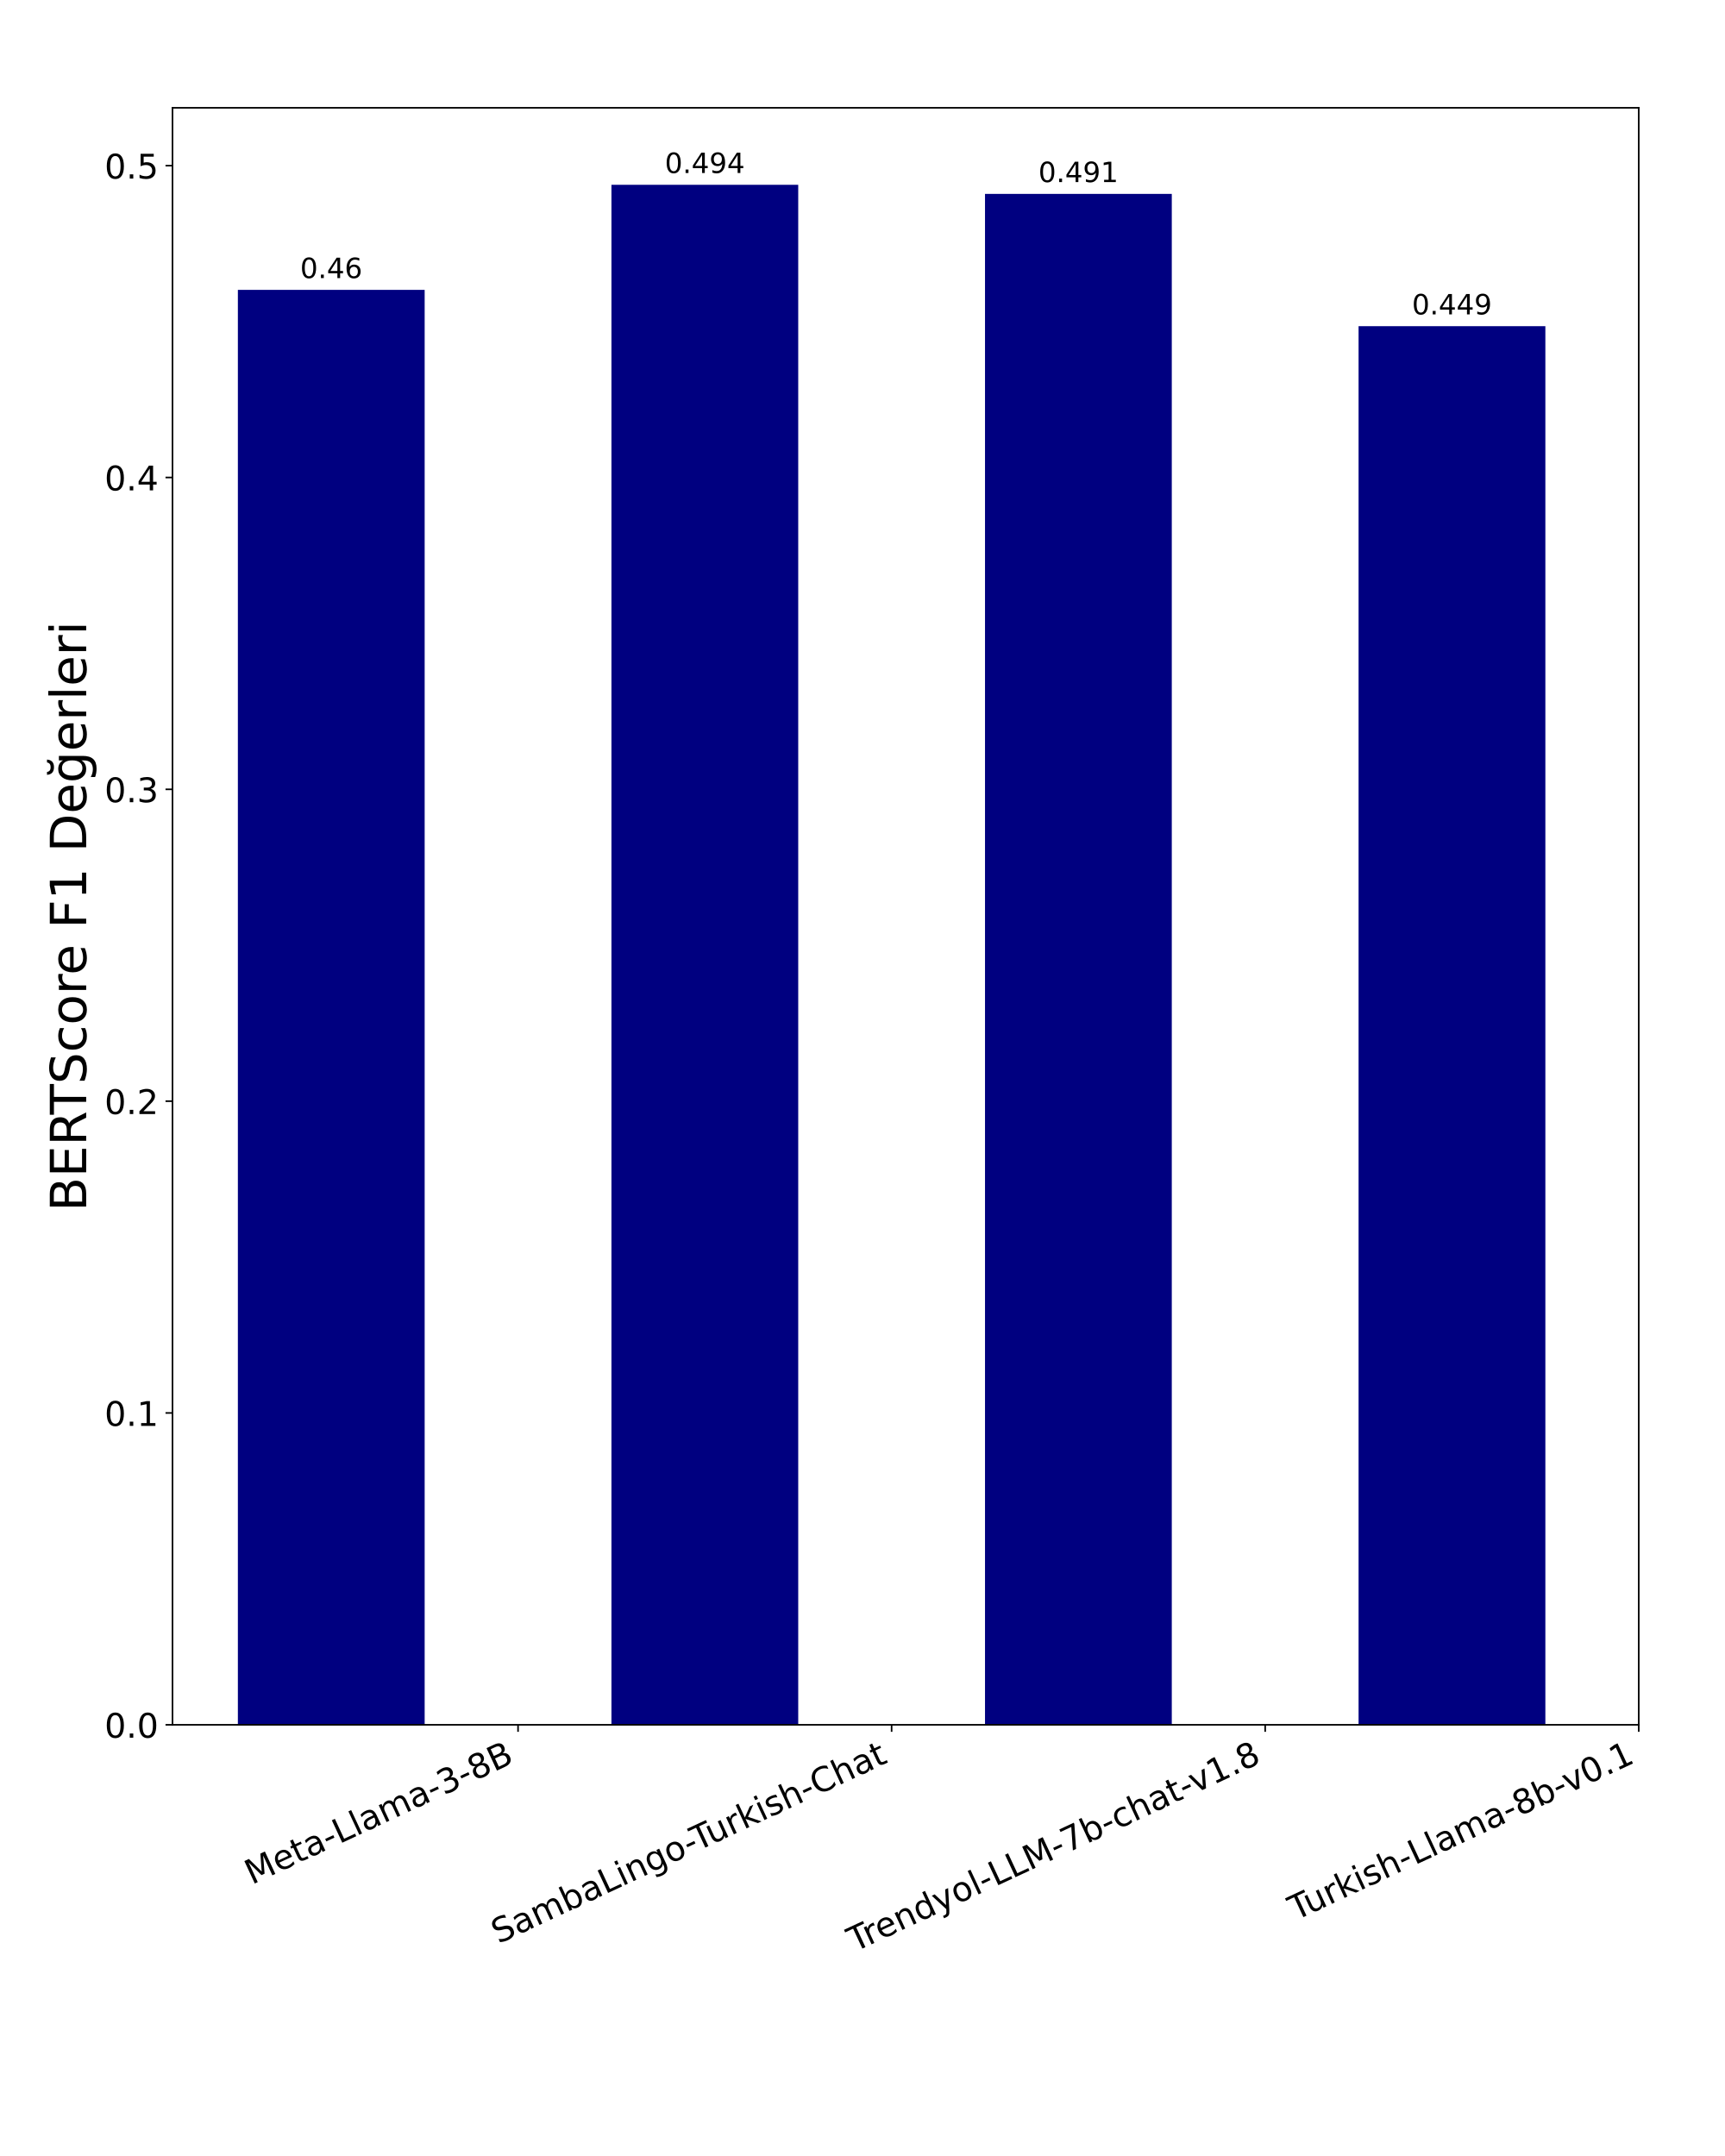
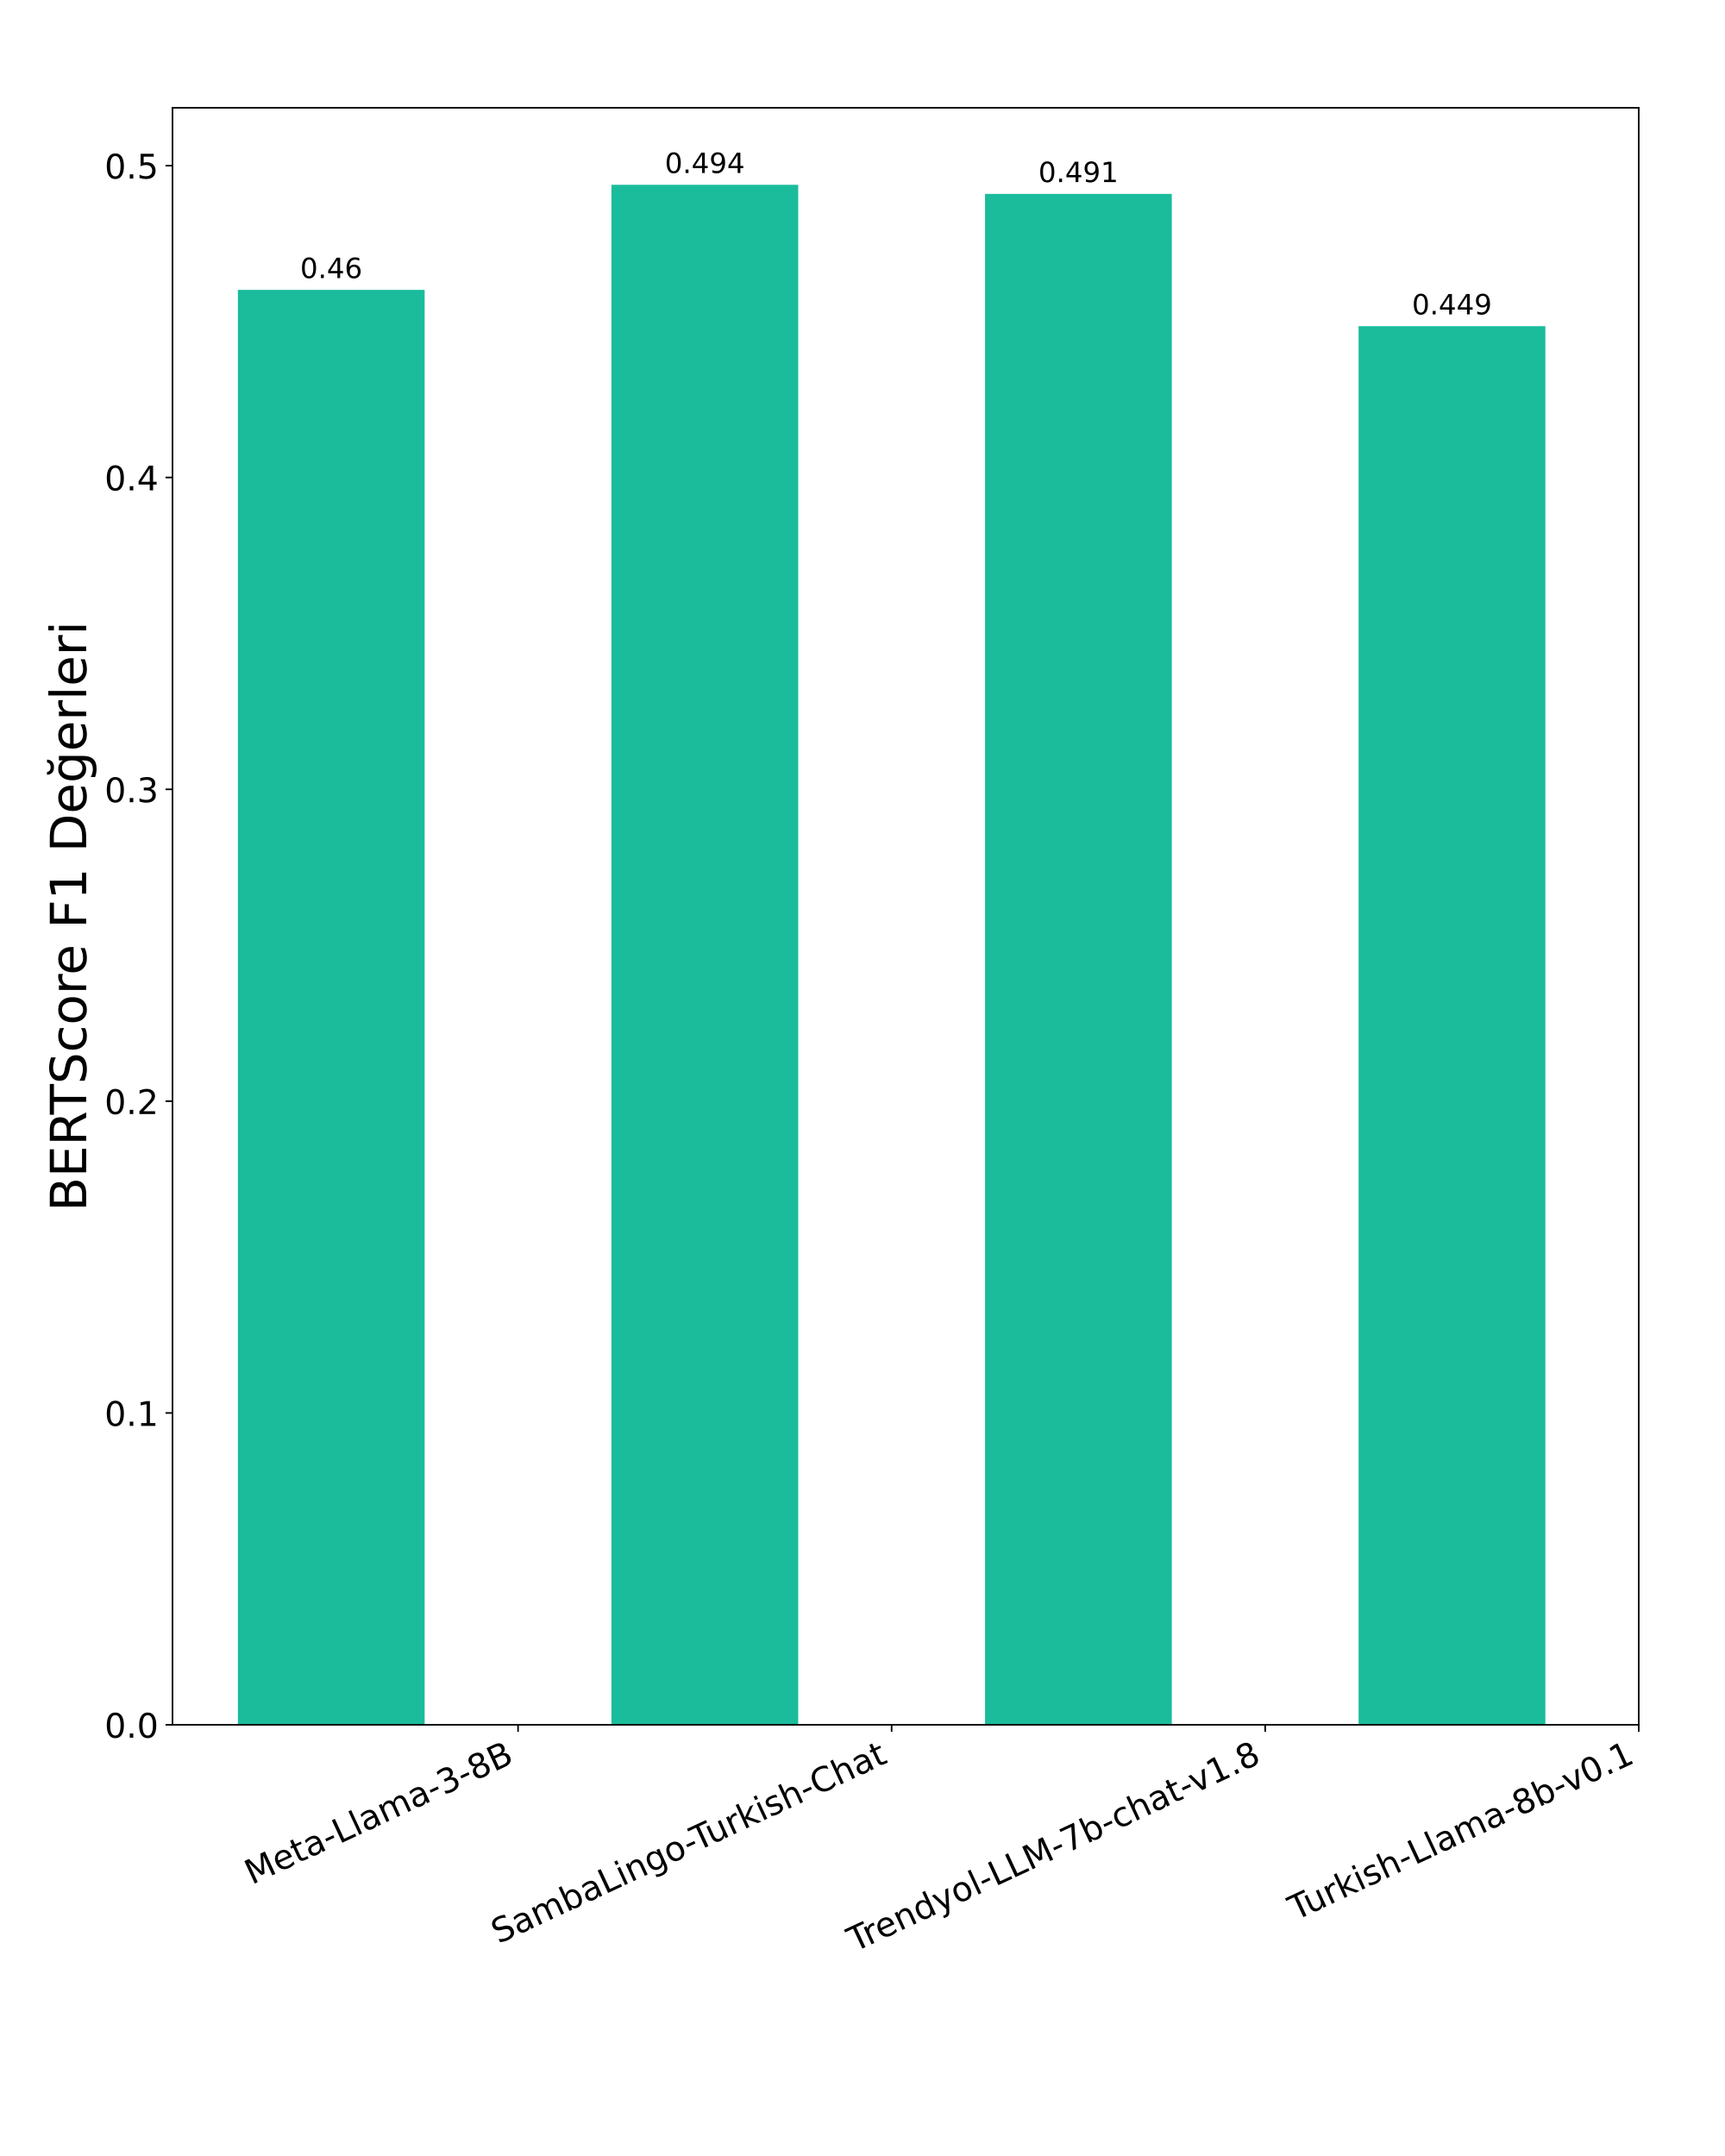
<svg xmlns="http://www.w3.org/2000/svg" xmlns:xlink="http://www.w3.org/1999/xlink" width="864pt" height="1080pt" viewBox="0 0 864 1080" version="1.1">
  <defs>
    <style type="text/css">*{stroke-linejoin: round; stroke-linecap: butt}</style>
  </defs>
  <g id="figure_1">
    <g id="patch_1">
      <path d="M 0 1080  L 864 1080  L 864 0  L 0 0  z " style="fill: #ffffff" />
    </g>
    <g id="axes_1">
      <g id="patch_2">
        <path d="M 86.4 864  L 820.8 864  L 820.8 54  L 86.4 54  z " style="fill: #ffffff" />
      </g>
      <g id="patch_3">
-         <path d="M 119.144 864  L 212.698 864  L 212.698 145.205  L 119.144 145.205  z " clip-path="url(#p7faf9d4be2)" style="fill: #000080" />
+         <path d="M 119.144 864  L 212.698 864  L 212.698 145.205  L 119.144 145.205  z " clip-path="url(#p0079c2b418)" style="fill: #1abc9c" />
      </g>
      <g id="patch_4">
-         <path d="M 306.252 864  L 399.806 864  L 399.806 92.571  L 306.252 92.571  z " clip-path="url(#p7faf9d4be2)" style="fill: #000080" />
+         <path d="M 306.252 864  L 399.806 864  L 399.806 92.571  L 306.252 92.571  z " clip-path="url(#p0079c2b418)" style="fill: #1abc9c" />
      </g>
      <g id="patch_5">
-         <path d="M 493.361 864  L 586.915 864  L 586.915 97.127  L 493.361 97.127  z " clip-path="url(#p7faf9d4be2)" style="fill: #000080" />
+         <path d="M 493.361 864  L 586.915 864  L 586.915 97.127  L 493.361 97.127  z " clip-path="url(#p0079c2b418)" style="fill: #1abc9c" />
      </g>
      <g id="patch_6">
-         <path d="M 680.469 864  L 774.023 864  L 774.023 163.394  L 680.469 163.394  z " clip-path="url(#p7faf9d4be2)" style="fill: #000080" />
+         <path d="M 680.469 864  L 774.023 864  L 774.023 163.394  L 680.469 163.394  z " clip-path="url(#p0079c2b418)" style="fill: #1abc9c" />
      </g>
      <g id="matplotlib.axis_1">
        <g id="xtick_1">
          <g id="line2d_1">
            <defs>
-               <path id="md3354f3a6a" d="M 0 0  L 0 3.5  " style="stroke: #000000; stroke-width: 0.8" />
+               <path id="m5d4b16cc8e" d="M 0 0  L 0 3.5  " style="stroke: #000000; stroke-width: 0.8" />
            </defs>
            <g>
-               <use xlink:href="#md3354f3a6a" x="259.475" y="864" style="stroke: #000000; stroke-width: 0.8" />
+               <use xlink:href="#m5d4b16cc8e" x="259.475" y="864" style="stroke: #000000; stroke-width: 0.8" />
            </g>
          </g>
          <g id="text_1">
            <g transform="translate(126.1168 944.1964) rotate(-25) scale(0.17 -0.17)">
              <defs>
                <path id="DejaVuSans-4d" d="M 628 4666  L 1569 4666  L 2759 1491  L 3956 4666  L 4897 4666  L 4897 0  L 4281 0  L 4281 4097  L 3078 897  L 2444 897  L 1241 4097  L 1241 0  L 628 0  L 628 4666  z " transform="scale(0.015625)" />
                <path id="DejaVuSans-65" d="M 3597 1894  L 3597 1613  L 953 1613  Q 991 1019 1311 708  Q 1631 397 2203 397  Q 2534 397 2845 478  Q 3156 559 3463 722  L 3463 178  Q 3153 47 2828 -22  Q 2503 -91 2169 -91  Q 1331 -91 842 396  Q 353 884 353 1716  Q 353 2575 817 3079  Q 1281 3584 2069 3584  Q 2775 3584 3186 3129  Q 3597 2675 3597 1894  z M 3022 2063  Q 3016 2534 2758 2815  Q 2500 3097 2075 3097  Q 1594 3097 1305 2825  Q 1016 2553 972 2059  L 3022 2063  z " transform="scale(0.015625)" />
                <path id="DejaVuSans-74" d="M 1172 4494  L 1172 3500  L 2356 3500  L 2356 3053  L 1172 3053  L 1172 1153  Q 1172 725 1289 603  Q 1406 481 1766 481  L 2356 481  L 2356 0  L 1766 0  Q 1100 0 847 248  Q 594 497 594 1153  L 594 3053  L 172 3053  L 172 3500  L 594 3500  L 594 4494  L 1172 4494  z " transform="scale(0.015625)" />
                <path id="DejaVuSans-61" d="M 2194 1759  Q 1497 1759 1228 1600  Q 959 1441 959 1056  Q 959 750 1161 570  Q 1363 391 1709 391  Q 2188 391 2477 730  Q 2766 1069 2766 1631  L 2766 1759  L 2194 1759  z M 3341 1997  L 3341 0  L 2766 0  L 2766 531  Q 2569 213 2275 61  Q 1981 -91 1556 -91  Q 1019 -91 701 211  Q 384 513 384 1019  Q 384 1609 779 1909  Q 1175 2209 1959 2209  L 2766 2209  L 2766 2266  Q 2766 2663 2505 2880  Q 2244 3097 1772 3097  Q 1472 3097 1187 3025  Q 903 2953 641 2809  L 641 3341  Q 956 3463 1253 3523  Q 1550 3584 1831 3584  Q 2591 3584 2966 3190  Q 3341 2797 3341 1997  z " transform="scale(0.015625)" />
                <path id="DejaVuSans-2d" d="M 313 2009  L 1997 2009  L 1997 1497  L 313 1497  L 313 2009  z " transform="scale(0.015625)" />
                <path id="DejaVuSans-4c" d="M 628 4666  L 1259 4666  L 1259 531  L 3531 531  L 3531 0  L 628 0  L 628 4666  z " transform="scale(0.015625)" />
                <path id="DejaVuSans-6c" d="M 603 4863  L 1178 4863  L 1178 0  L 603 0  L 603 4863  z " transform="scale(0.015625)" />
                <path id="DejaVuSans-6d" d="M 3328 2828  Q 3544 3216 3844 3400  Q 4144 3584 4550 3584  Q 5097 3584 5394 3201  Q 5691 2819 5691 2113  L 5691 0  L 5113 0  L 5113 2094  Q 5113 2597 4934 2840  Q 4756 3084 4391 3084  Q 3944 3084 3684 2787  Q 3425 2491 3425 1978  L 3425 0  L 2847 0  L 2847 2094  Q 2847 2600 2669 2842  Q 2491 3084 2119 3084  Q 1678 3084 1418 2786  Q 1159 2488 1159 1978  L 1159 0  L 581 0  L 581 3500  L 1159 3500  L 1159 2956  Q 1356 3278 1631 3431  Q 1906 3584 2284 3584  Q 2666 3584 2933 3390  Q 3200 3197 3328 2828  z " transform="scale(0.015625)" />
                <path id="DejaVuSans-33" d="M 2597 2516  Q 3050 2419 3304 2112  Q 3559 1806 3559 1356  Q 3559 666 3084 287  Q 2609 -91 1734 -91  Q 1441 -91 1130 -33  Q 819 25 488 141  L 488 750  Q 750 597 1062 519  Q 1375 441 1716 441  Q 2309 441 2620 675  Q 2931 909 2931 1356  Q 2931 1769 2642 2001  Q 2353 2234 1838 2234  L 1294 2234  L 1294 2753  L 1863 2753  Q 2328 2753 2575 2939  Q 2822 3125 2822 3475  Q 2822 3834 2567 4026  Q 2313 4219 1838 4219  Q 1578 4219 1281 4162  Q 984 4106 628 3988  L 628 4550  Q 988 4650 1302 4700  Q 1616 4750 1894 4750  Q 2613 4750 3031 4423  Q 3450 4097 3450 3541  Q 3450 3153 3228 2886  Q 3006 2619 2597 2516  z " transform="scale(0.015625)" />
                <path id="DejaVuSans-38" d="M 2034 2216  Q 1584 2216 1326 1975  Q 1069 1734 1069 1313  Q 1069 891 1326 650  Q 1584 409 2034 409  Q 2484 409 2743 651  Q 3003 894 3003 1313  Q 3003 1734 2745 1975  Q 2488 2216 2034 2216  z M 1403 2484  Q 997 2584 770 2862  Q 544 3141 544 3541  Q 544 4100 942 4425  Q 1341 4750 2034 4750  Q 2731 4750 3128 4425  Q 3525 4100 3525 3541  Q 3525 3141 3298 2862  Q 3072 2584 2669 2484  Q 3125 2378 3379 2068  Q 3634 1759 3634 1313  Q 3634 634 3220 271  Q 2806 -91 2034 -91  Q 1263 -91 848 271  Q 434 634 434 1313  Q 434 1759 690 2068  Q 947 2378 1403 2484  z M 1172 3481  Q 1172 3119 1398 2916  Q 1625 2713 2034 2713  Q 2441 2713 2670 2916  Q 2900 3119 2900 3481  Q 2900 3844 2670 4047  Q 2441 4250 2034 4250  Q 1625 4250 1398 4047  Q 1172 3844 1172 3481  z " transform="scale(0.015625)" />
                <path id="DejaVuSans-42" d="M 1259 2228  L 1259 519  L 2272 519  Q 2781 519 3026 730  Q 3272 941 3272 1375  Q 3272 1813 3026 2020  Q 2781 2228 2272 2228  L 1259 2228  z M 1259 4147  L 1259 2741  L 2194 2741  Q 2656 2741 2882 2914  Q 3109 3088 3109 3444  Q 3109 3797 2882 3972  Q 2656 4147 2194 4147  L 1259 4147  z M 628 4666  L 2241 4666  Q 2963 4666 3353 4366  Q 3744 4066 3744 3513  Q 3744 3084 3544 2831  Q 3344 2578 2956 2516  Q 3422 2416 3680 2098  Q 3938 1781 3938 1306  Q 3938 681 3513 340  Q 3088 0 2303 0  L 628 0  L 628 4666  z " transform="scale(0.015625)" />
              </defs>
              <use xlink:href="#DejaVuSans-4d" />
              <use xlink:href="#DejaVuSans-65" x="86.279" />
              <use xlink:href="#DejaVuSans-74" x="147.803" />
              <use xlink:href="#DejaVuSans-61" x="187.012" />
              <use xlink:href="#DejaVuSans-2d" x="248.291" />
              <use xlink:href="#DejaVuSans-4c" x="284.375" />
              <use xlink:href="#DejaVuSans-6c" x="340.088" />
              <use xlink:href="#DejaVuSans-61" x="367.871" />
              <use xlink:href="#DejaVuSans-6d" x="429.15" />
              <use xlink:href="#DejaVuSans-61" x="526.562" />
              <use xlink:href="#DejaVuSans-2d" x="587.842" />
              <use xlink:href="#DejaVuSans-33" x="623.926" />
              <use xlink:href="#DejaVuSans-2d" x="687.549" />
              <use xlink:href="#DejaVuSans-38" x="723.633" />
              <use xlink:href="#DejaVuSans-42" x="787.256" />
            </g>
          </g>
        </g>
        <g id="xtick_2">
          <g id="line2d_2">
            <g>
-               <use xlink:href="#md3354f3a6a" x="446.583" y="864" style="stroke: #000000; stroke-width: 0.8" />
+               <use xlink:href="#m5d4b16cc8e" x="446.583" y="864" style="stroke: #000000; stroke-width: 0.8" />
            </g>
          </g>
          <g id="text_2">
            <g transform="translate(249.6221 973.855) rotate(-25) scale(0.17 -0.17)">
              <defs>
                <path id="DejaVuSans-53" d="M 3425 4513  L 3425 3897  Q 3066 4069 2747 4153  Q 2428 4238 2131 4238  Q 1616 4238 1336 4038  Q 1056 3838 1056 3469  Q 1056 3159 1242 3001  Q 1428 2844 1947 2747  L 2328 2669  Q 3034 2534 3370 2195  Q 3706 1856 3706 1288  Q 3706 609 3251 259  Q 2797 -91 1919 -91  Q 1588 -91 1214 -16  Q 841 59 441 206  L 441 856  Q 825 641 1194 531  Q 1563 422 1919 422  Q 2459 422 2753 634  Q 3047 847 3047 1241  Q 3047 1584 2836 1778  Q 2625 1972 2144 2069  L 1759 2144  Q 1053 2284 737 2584  Q 422 2884 422 3419  Q 422 4038 858 4394  Q 1294 4750 2059 4750  Q 2388 4750 2728 4690  Q 3069 4631 3425 4513  z " transform="scale(0.015625)" />
                <path id="DejaVuSans-62" d="M 3116 1747  Q 3116 2381 2855 2742  Q 2594 3103 2138 3103  Q 1681 3103 1420 2742  Q 1159 2381 1159 1747  Q 1159 1113 1420 752  Q 1681 391 2138 391  Q 2594 391 2855 752  Q 3116 1113 3116 1747  z M 1159 2969  Q 1341 3281 1617 3432  Q 1894 3584 2278 3584  Q 2916 3584 3314 3078  Q 3713 2572 3713 1747  Q 3713 922 3314 415  Q 2916 -91 2278 -91  Q 1894 -91 1617 61  Q 1341 213 1159 525  L 1159 0  L 581 0  L 581 4863  L 1159 4863  L 1159 2969  z " transform="scale(0.015625)" />
                <path id="DejaVuSans-69" d="M 603 3500  L 1178 3500  L 1178 0  L 603 0  L 603 3500  z M 603 4863  L 1178 4863  L 1178 4134  L 603 4134  L 603 4863  z " transform="scale(0.015625)" />
                <path id="DejaVuSans-6e" d="M 3513 2113  L 3513 0  L 2938 0  L 2938 2094  Q 2938 2591 2744 2837  Q 2550 3084 2163 3084  Q 1697 3084 1428 2787  Q 1159 2491 1159 1978  L 1159 0  L 581 0  L 581 3500  L 1159 3500  L 1159 2956  Q 1366 3272 1645 3428  Q 1925 3584 2291 3584  Q 2894 3584 3203 3211  Q 3513 2838 3513 2113  z " transform="scale(0.015625)" />
                <path id="DejaVuSans-67" d="M 2906 1791  Q 2906 2416 2648 2759  Q 2391 3103 1925 3103  Q 1463 3103 1205 2759  Q 947 2416 947 1791  Q 947 1169 1205 825  Q 1463 481 1925 481  Q 2391 481 2648 825  Q 2906 1169 2906 1791  z M 3481 434  Q 3481 -459 3084 -895  Q 2688 -1331 1869 -1331  Q 1566 -1331 1297 -1286  Q 1028 -1241 775 -1147  L 775 -588  Q 1028 -725 1275 -790  Q 1522 -856 1778 -856  Q 2344 -856 2625 -561  Q 2906 -266 2906 331  L 2906 616  Q 2728 306 2450 153  Q 2172 0 1784 0  Q 1141 0 747 490  Q 353 981 353 1791  Q 353 2603 747 3093  Q 1141 3584 1784 3584  Q 2172 3584 2450 3431  Q 2728 3278 2906 2969  L 2906 3500  L 3481 3500  L 3481 434  z " transform="scale(0.015625)" />
                <path id="DejaVuSans-6f" d="M 1959 3097  Q 1497 3097 1228 2736  Q 959 2375 959 1747  Q 959 1119 1226 758  Q 1494 397 1959 397  Q 2419 397 2687 759  Q 2956 1122 2956 1747  Q 2956 2369 2687 2733  Q 2419 3097 1959 3097  z M 1959 3584  Q 2709 3584 3137 3096  Q 3566 2609 3566 1747  Q 3566 888 3137 398  Q 2709 -91 1959 -91  Q 1206 -91 779 398  Q 353 888 353 1747  Q 353 2609 779 3096  Q 1206 3584 1959 3584  z " transform="scale(0.015625)" />
                <path id="DejaVuSans-54" d="M -19 4666  L 3928 4666  L 3928 4134  L 2272 4134  L 2272 0  L 1638 0  L 1638 4134  L -19 4134  L -19 4666  z " transform="scale(0.015625)" />
                <path id="DejaVuSans-75" d="M 544 1381  L 544 3500  L 1119 3500  L 1119 1403  Q 1119 906 1312 657  Q 1506 409 1894 409  Q 2359 409 2629 706  Q 2900 1003 2900 1516  L 2900 3500  L 3475 3500  L 3475 0  L 2900 0  L 2900 538  Q 2691 219 2414 64  Q 2138 -91 1772 -91  Q 1169 -91 856 284  Q 544 659 544 1381  z M 1991 3584  L 1991 3584  z " transform="scale(0.015625)" />
                <path id="DejaVuSans-72" d="M 2631 2963  Q 2534 3019 2420 3045  Q 2306 3072 2169 3072  Q 1681 3072 1420 2755  Q 1159 2438 1159 1844  L 1159 0  L 581 0  L 581 3500  L 1159 3500  L 1159 2956  Q 1341 3275 1631 3429  Q 1922 3584 2338 3584  Q 2397 3584 2469 3576  Q 2541 3569 2628 3553  L 2631 2963  z " transform="scale(0.015625)" />
                <path id="DejaVuSans-6b" d="M 581 4863  L 1159 4863  L 1159 1991  L 2875 3500  L 3609 3500  L 1753 1863  L 3688 0  L 2938 0  L 1159 1709  L 1159 0  L 581 0  L 581 4863  z " transform="scale(0.015625)" />
                <path id="DejaVuSans-73" d="M 2834 3397  L 2834 2853  Q 2591 2978 2328 3040  Q 2066 3103 1784 3103  Q 1356 3103 1142 2972  Q 928 2841 928 2578  Q 928 2378 1081 2264  Q 1234 2150 1697 2047  L 1894 2003  Q 2506 1872 2764 1633  Q 3022 1394 3022 966  Q 3022 478 2636 193  Q 2250 -91 1575 -91  Q 1294 -91 989 -36  Q 684 19 347 128  L 347 722  Q 666 556 975 473  Q 1284 391 1588 391  Q 1994 391 2212 530  Q 2431 669 2431 922  Q 2431 1156 2273 1281  Q 2116 1406 1581 1522  L 1381 1569  Q 847 1681 609 1914  Q 372 2147 372 2553  Q 372 3047 722 3315  Q 1072 3584 1716 3584  Q 2034 3584 2315 3537  Q 2597 3491 2834 3397  z " transform="scale(0.015625)" />
                <path id="DejaVuSans-68" d="M 3513 2113  L 3513 0  L 2938 0  L 2938 2094  Q 2938 2591 2744 2837  Q 2550 3084 2163 3084  Q 1697 3084 1428 2787  Q 1159 2491 1159 1978  L 1159 0  L 581 0  L 581 4863  L 1159 4863  L 1159 2956  Q 1366 3272 1645 3428  Q 1925 3584 2291 3584  Q 2894 3584 3203 3211  Q 3513 2838 3513 2113  z " transform="scale(0.015625)" />
                <path id="DejaVuSans-43" d="M 4122 4306  L 4122 3641  Q 3803 3938 3442 4084  Q 3081 4231 2675 4231  Q 1875 4231 1450 3742  Q 1025 3253 1025 2328  Q 1025 1406 1450 917  Q 1875 428 2675 428  Q 3081 428 3442 575  Q 3803 722 4122 1019  L 4122 359  Q 3791 134 3420 21  Q 3050 -91 2638 -91  Q 1578 -91 968 557  Q 359 1206 359 2328  Q 359 3453 968 4101  Q 1578 4750 2638 4750  Q 3056 4750 3426 4639  Q 3797 4528 4122 4306  z " transform="scale(0.015625)" />
              </defs>
              <use xlink:href="#DejaVuSans-53" />
              <use xlink:href="#DejaVuSans-61" x="63.477" />
              <use xlink:href="#DejaVuSans-6d" x="124.756" />
              <use xlink:href="#DejaVuSans-62" x="222.168" />
              <use xlink:href="#DejaVuSans-61" x="285.645" />
              <use xlink:href="#DejaVuSans-4c" x="346.924" />
              <use xlink:href="#DejaVuSans-69" x="402.637" />
              <use xlink:href="#DejaVuSans-6e" x="430.42" />
              <use xlink:href="#DejaVuSans-67" x="493.799" />
              <use xlink:href="#DejaVuSans-6f" x="557.275" />
              <use xlink:href="#DejaVuSans-2d" x="620.332" />
              <use xlink:href="#DejaVuSans-54" x="647.291" />
              <use xlink:href="#DejaVuSans-75" x="693.25" />
              <use xlink:href="#DejaVuSans-72" x="756.629" />
              <use xlink:href="#DejaVuSans-6b" x="797.742" />
              <use xlink:href="#DejaVuSans-69" x="855.652" />
              <use xlink:href="#DejaVuSans-73" x="883.436" />
              <use xlink:href="#DejaVuSans-68" x="935.535" />
              <use xlink:href="#DejaVuSans-2d" x="998.914" />
              <use xlink:href="#DejaVuSans-43" x="1034.998" />
              <use xlink:href="#DejaVuSans-68" x="1104.822" />
              <use xlink:href="#DejaVuSans-61" x="1168.201" />
              <use xlink:href="#DejaVuSans-74" x="1229.48" />
            </g>
          </g>
        </g>
        <g id="xtick_3">
          <g id="line2d_3">
            <g>
-               <use xlink:href="#md3354f3a6a" x="633.692" y="864" style="stroke: #000000; stroke-width: 0.8" />
+               <use xlink:href="#m5d4b16cc8e" x="633.692" y="864" style="stroke: #000000; stroke-width: 0.8" />
            </g>
          </g>
          <g id="text_3">
            <g transform="translate(428.0036 977.9243) rotate(-25) scale(0.17 -0.17)">
              <defs>
                <path id="DejaVuSans-64" d="M 2906 2969  L 2906 4863  L 3481 4863  L 3481 0  L 2906 0  L 2906 525  Q 2725 213 2448 61  Q 2172 -91 1784 -91  Q 1150 -91 751 415  Q 353 922 353 1747  Q 353 2572 751 3078  Q 1150 3584 1784 3584  Q 2172 3584 2448 3432  Q 2725 3281 2906 2969  z M 947 1747  Q 947 1113 1208 752  Q 1469 391 1925 391  Q 2381 391 2643 752  Q 2906 1113 2906 1747  Q 2906 2381 2643 2742  Q 2381 3103 1925 3103  Q 1469 3103 1208 2742  Q 947 2381 947 1747  z " transform="scale(0.015625)" />
                <path id="DejaVuSans-79" d="M 2059 -325  Q 1816 -950 1584 -1140  Q 1353 -1331 966 -1331  L 506 -1331  L 506 -850  L 844 -850  Q 1081 -850 1212 -737  Q 1344 -625 1503 -206  L 1606 56  L 191 3500  L 800 3500  L 1894 763  L 2988 3500  L 3597 3500  L 2059 -325  z " transform="scale(0.015625)" />
                <path id="DejaVuSans-37" d="M 525 4666  L 3525 4666  L 3525 4397  L 1831 0  L 1172 0  L 2766 4134  L 525 4134  L 525 4666  z " transform="scale(0.015625)" />
                <path id="DejaVuSans-63" d="M 3122 3366  L 3122 2828  Q 2878 2963 2633 3030  Q 2388 3097 2138 3097  Q 1578 3097 1268 2742  Q 959 2388 959 1747  Q 959 1106 1268 751  Q 1578 397 2138 397  Q 2388 397 2633 464  Q 2878 531 3122 666  L 3122 134  Q 2881 22 2623 -34  Q 2366 -91 2075 -91  Q 1284 -91 818 406  Q 353 903 353 1747  Q 353 2603 823 3093  Q 1294 3584 2113 3584  Q 2378 3584 2631 3529  Q 2884 3475 3122 3366  z " transform="scale(0.015625)" />
                <path id="DejaVuSans-76" d="M 191 3500  L 800 3500  L 1894 563  L 2988 3500  L 3597 3500  L 2284 0  L 1503 0  L 191 3500  z " transform="scale(0.015625)" />
                <path id="DejaVuSans-31" d="M 794 531  L 1825 531  L 1825 4091  L 703 3866  L 703 4441  L 1819 4666  L 2450 4666  L 2450 531  L 3481 531  L 3481 0  L 794 0  L 794 531  z " transform="scale(0.015625)" />
                <path id="DejaVuSans-2e" d="M 684 794  L 1344 794  L 1344 0  L 684 0  L 684 794  z " transform="scale(0.015625)" />
              </defs>
              <use xlink:href="#DejaVuSans-54" />
              <use xlink:href="#DejaVuSans-72" x="46.334" />
              <use xlink:href="#DejaVuSans-65" x="85.197" />
              <use xlink:href="#DejaVuSans-6e" x="146.721" />
              <use xlink:href="#DejaVuSans-64" x="210.1" />
              <use xlink:href="#DejaVuSans-79" x="273.576" />
              <use xlink:href="#DejaVuSans-6f" x="332.756" />
              <use xlink:href="#DejaVuSans-6c" x="393.938" />
              <use xlink:href="#DejaVuSans-2d" x="421.721" />
              <use xlink:href="#DejaVuSans-4c" x="457.805" />
              <use xlink:href="#DejaVuSans-4c" x="513.518" />
              <use xlink:href="#DejaVuSans-4d" x="569.23" />
              <use xlink:href="#DejaVuSans-2d" x="655.51" />
              <use xlink:href="#DejaVuSans-37" x="691.594" />
              <use xlink:href="#DejaVuSans-62" x="755.217" />
              <use xlink:href="#DejaVuSans-2d" x="818.693" />
              <use xlink:href="#DejaVuSans-63" x="854.777" />
              <use xlink:href="#DejaVuSans-68" x="909.758" />
              <use xlink:href="#DejaVuSans-61" x="973.137" />
              <use xlink:href="#DejaVuSans-74" x="1034.416" />
              <use xlink:href="#DejaVuSans-2d" x="1073.625" />
              <use xlink:href="#DejaVuSans-76" x="1107.084" />
              <use xlink:href="#DejaVuSans-31" x="1166.264" />
              <use xlink:href="#DejaVuSans-2e" x="1229.887" />
              <use xlink:href="#DejaVuSans-38" x="1261.674" />
            </g>
          </g>
        </g>
        <g id="xtick_4">
          <g id="line2d_4">
            <g>
-               <use xlink:href="#md3354f3a6a" x="820.8" y="864" style="stroke: #000000; stroke-width: 0.8" />
+               <use xlink:href="#m5d4b16cc8e" x="820.8" y="864" style="stroke: #000000; stroke-width: 0.8" />
            </g>
          </g>
          <g id="text_4">
            <g transform="translate(648.9019 962.1678) rotate(-25) scale(0.17 -0.17)">
              <defs>
                <path id="DejaVuSans-30" d="M 2034 4250  Q 1547 4250 1301 3770  Q 1056 3291 1056 2328  Q 1056 1369 1301 889  Q 1547 409 2034 409  Q 2525 409 2770 889  Q 3016 1369 3016 2328  Q 3016 3291 2770 3770  Q 2525 4250 2034 4250  z M 2034 4750  Q 2819 4750 3233 4129  Q 3647 3509 3647 2328  Q 3647 1150 3233 529  Q 2819 -91 2034 -91  Q 1250 -91 836 529  Q 422 1150 422 2328  Q 422 3509 836 4129  Q 1250 4750 2034 4750  z " transform="scale(0.015625)" />
              </defs>
              <use xlink:href="#DejaVuSans-54" />
              <use xlink:href="#DejaVuSans-75" x="45.959" />
              <use xlink:href="#DejaVuSans-72" x="109.338" />
              <use xlink:href="#DejaVuSans-6b" x="150.451" />
              <use xlink:href="#DejaVuSans-69" x="208.361" />
              <use xlink:href="#DejaVuSans-73" x="236.145" />
              <use xlink:href="#DejaVuSans-68" x="288.244" />
              <use xlink:href="#DejaVuSans-2d" x="351.623" />
              <use xlink:href="#DejaVuSans-4c" x="387.707" />
              <use xlink:href="#DejaVuSans-6c" x="443.42" />
              <use xlink:href="#DejaVuSans-61" x="471.203" />
              <use xlink:href="#DejaVuSans-6d" x="532.482" />
              <use xlink:href="#DejaVuSans-61" x="629.895" />
              <use xlink:href="#DejaVuSans-2d" x="691.174" />
              <use xlink:href="#DejaVuSans-38" x="727.258" />
              <use xlink:href="#DejaVuSans-62" x="790.881" />
              <use xlink:href="#DejaVuSans-2d" x="854.357" />
              <use xlink:href="#DejaVuSans-76" x="887.816" />
              <use xlink:href="#DejaVuSans-30" x="946.996" />
              <use xlink:href="#DejaVuSans-2e" x="1010.619" />
              <use xlink:href="#DejaVuSans-31" x="1042.406" />
            </g>
          </g>
        </g>
      </g>
      <g id="matplotlib.axis_2">
        <g id="ytick_1">
          <g id="line2d_5">
            <defs>
-               <path id="md738205944" d="M 0 0  L -3.5 0  " style="stroke: #000000; stroke-width: 0.8" />
+               <path id="m33657a9b56" d="M 0 0  L -3.5 0  " style="stroke: #000000; stroke-width: 0.8" />
            </defs>
            <g>
-               <use xlink:href="#md738205944" x="86.4" y="864" style="stroke: #000000; stroke-width: 0.8" />
+               <use xlink:href="#m33657a9b56" x="86.4" y="864" style="stroke: #000000; stroke-width: 0.8" />
            </g>
          </g>
          <g id="text_5">
            <g transform="translate(52.36469 870.4587) scale(0.17 -0.17)">
              <use xlink:href="#DejaVuSans-30" />
              <use xlink:href="#DejaVuSans-2e" x="63.623" />
              <use xlink:href="#DejaVuSans-30" x="95.41" />
            </g>
          </g>
        </g>
        <g id="ytick_2">
          <g id="line2d_6">
            <g>
-               <use xlink:href="#md738205944" x="86.4" y="707.798" style="stroke: #000000; stroke-width: 0.8" />
+               <use xlink:href="#m33657a9b56" x="86.4" y="707.798" style="stroke: #000000; stroke-width: 0.8" />
            </g>
          </g>
          <g id="text_6">
            <g transform="translate(52.36469 714.2565) scale(0.17 -0.17)">
              <use xlink:href="#DejaVuSans-30" />
              <use xlink:href="#DejaVuSans-2e" x="63.623" />
              <use xlink:href="#DejaVuSans-31" x="95.41" />
            </g>
          </g>
        </g>
        <g id="ytick_3">
          <g id="line2d_7">
            <g>
-               <use xlink:href="#md738205944" x="86.4" y="551.596" style="stroke: #000000; stroke-width: 0.8" />
+               <use xlink:href="#m33657a9b56" x="86.4" y="551.596" style="stroke: #000000; stroke-width: 0.8" />
            </g>
          </g>
          <g id="text_7">
            <g transform="translate(52.36469 558.0542) scale(0.17 -0.17)">
              <defs>
                <path id="DejaVuSans-32" d="M 1228 531  L 3431 531  L 3431 0  L 469 0  L 469 531  Q 828 903 1448 1529  Q 2069 2156 2228 2338  Q 2531 2678 2651 2914  Q 2772 3150 2772 3378  Q 2772 3750 2511 3984  Q 2250 4219 1831 4219  Q 1534 4219 1204 4116  Q 875 4013 500 3803  L 500 4441  Q 881 4594 1212 4672  Q 1544 4750 1819 4750  Q 2544 4750 2975 4387  Q 3406 4025 3406 3419  Q 3406 3131 3298 2873  Q 3191 2616 2906 2266  Q 2828 2175 2409 1742  Q 1991 1309 1228 531  z " transform="scale(0.015625)" />
              </defs>
              <use xlink:href="#DejaVuSans-30" />
              <use xlink:href="#DejaVuSans-2e" x="63.623" />
              <use xlink:href="#DejaVuSans-32" x="95.41" />
            </g>
          </g>
        </g>
        <g id="ytick_4">
          <g id="line2d_8">
            <g>
-               <use xlink:href="#md738205944" x="86.4" y="395.393" style="stroke: #000000; stroke-width: 0.8" />
+               <use xlink:href="#m33657a9b56" x="86.4" y="395.393" style="stroke: #000000; stroke-width: 0.8" />
            </g>
          </g>
          <g id="text_8">
            <g transform="translate(52.36469 401.852) scale(0.17 -0.17)">
              <use xlink:href="#DejaVuSans-30" />
              <use xlink:href="#DejaVuSans-2e" x="63.623" />
              <use xlink:href="#DejaVuSans-33" x="95.41" />
            </g>
          </g>
        </g>
        <g id="ytick_5">
          <g id="line2d_9">
            <g>
-               <use xlink:href="#md738205944" x="86.4" y="239.191" style="stroke: #000000; stroke-width: 0.8" />
+               <use xlink:href="#m33657a9b56" x="86.4" y="239.191" style="stroke: #000000; stroke-width: 0.8" />
            </g>
          </g>
          <g id="text_9">
            <g transform="translate(52.36469 245.6498) scale(0.17 -0.17)">
              <defs>
                <path id="DejaVuSans-34" d="M 2419 4116  L 825 1625  L 2419 1625  L 2419 4116  z M 2253 4666  L 3047 4666  L 3047 1625  L 3713 1625  L 3713 1100  L 3047 1100  L 3047 0  L 2419 0  L 2419 1100  L 313 1100  L 313 1709  L 2253 4666  z " transform="scale(0.015625)" />
              </defs>
              <use xlink:href="#DejaVuSans-30" />
              <use xlink:href="#DejaVuSans-2e" x="63.623" />
              <use xlink:href="#DejaVuSans-34" x="95.41" />
            </g>
          </g>
        </g>
        <g id="ytick_6">
          <g id="line2d_10">
            <g>
-               <use xlink:href="#md738205944" x="86.4" y="82.989" style="stroke: #000000; stroke-width: 0.8" />
+               <use xlink:href="#m33657a9b56" x="86.4" y="82.989" style="stroke: #000000; stroke-width: 0.8" />
            </g>
          </g>
          <g id="text_10">
            <g transform="translate(52.36469 89.44758) scale(0.17 -0.17)">
              <defs>
                <path id="DejaVuSans-35" d="M 691 4666  L 3169 4666  L 3169 4134  L 1269 4134  L 1269 2991  Q 1406 3038 1543 3061  Q 1681 3084 1819 3084  Q 2600 3084 3056 2656  Q 3513 2228 3513 1497  Q 3513 744 3044 326  Q 2575 -91 1722 -91  Q 1428 -91 1123 -41  Q 819 9 494 109  L 494 744  Q 775 591 1075 516  Q 1375 441 1709 441  Q 2250 441 2565 725  Q 2881 1009 2881 1497  Q 2881 1984 2565 2268  Q 2250 2553 1709 2553  Q 1456 2553 1204 2497  Q 953 2441 691 2322  L 691 4666  z " transform="scale(0.015625)" />
              </defs>
              <use xlink:href="#DejaVuSans-30" />
              <use xlink:href="#DejaVuSans-2e" x="63.623" />
              <use xlink:href="#DejaVuSans-35" x="95.41" />
            </g>
          </g>
        </g>
        <g id="text_11">
          <g transform="translate(43.16547 606.8398) rotate(-90) scale(0.25 -0.25)">
            <defs>
              <path id="DejaVuSans-45" d="M 628 4666  L 3578 4666  L 3578 4134  L 1259 4134  L 1259 2753  L 3481 2753  L 3481 2222  L 1259 2222  L 1259 531  L 3634 531  L 3634 0  L 628 0  L 628 4666  z " transform="scale(0.015625)" />
              <path id="DejaVuSans-52" d="M 2841 2188  Q 3044 2119 3236 1894  Q 3428 1669 3622 1275  L 4263 0  L 3584 0  L 2988 1197  Q 2756 1666 2539 1819  Q 2322 1972 1947 1972  L 1259 1972  L 1259 0  L 628 0  L 628 4666  L 2053 4666  Q 2853 4666 3247 4331  Q 3641 3997 3641 3322  Q 3641 2881 3436 2590  Q 3231 2300 2841 2188  z M 1259 4147  L 1259 2491  L 2053 2491  Q 2509 2491 2742 2702  Q 2975 2913 2975 3322  Q 2975 3731 2742 3939  Q 2509 4147 2053 4147  L 1259 4147  z " transform="scale(0.015625)" />
              <path id="DejaVuSans-20" transform="scale(0.015625)" />
              <path id="DejaVuSans-46" d="M 628 4666  L 3309 4666  L 3309 4134  L 1259 4134  L 1259 2759  L 3109 2759  L 3109 2228  L 1259 2228  L 1259 0  L 628 0  L 628 4666  z " transform="scale(0.015625)" />
              <path id="DejaVuSans-44" d="M 1259 4147  L 1259 519  L 2022 519  Q 2988 519 3436 956  Q 3884 1394 3884 2338  Q 3884 3275 3436 3711  Q 2988 4147 2022 4147  L 1259 4147  z M 628 4666  L 1925 4666  Q 3281 4666 3915 4102  Q 4550 3538 4550 2338  Q 4550 1131 3912 565  Q 3275 0 1925 0  L 628 0  L 628 4666  z " transform="scale(0.015625)" />
              <path id="DejaVuSans-11f" d="M 2906 1791  Q 2906 2416 2648 2759  Q 2391 3103 1925 3103  Q 1463 3103 1205 2759  Q 947 2416 947 1791  Q 947 1169 1205 825  Q 1463 481 1925 481  Q 2391 481 2648 825  Q 2906 1169 2906 1791  z M 3481 434  Q 3481 -459 3084 -895  Q 2688 -1331 1869 -1331  Q 1566 -1331 1297 -1286  Q 1028 -1241 775 -1147  L 775 -588  Q 1028 -725 1275 -790  Q 1522 -856 1778 -856  Q 2344 -856 2625 -561  Q 2906 -266 2906 331  L 2906 616  Q 2728 306 2450 153  Q 2172 0 1784 0  Q 1141 0 747 490  Q 353 981 353 1791  Q 353 2603 747 3093  Q 1141 3584 1784 3584  Q 2172 3584 2450 3431  Q 2728 3278 2906 2969  L 2906 3500  L 3481 3500  L 3481 434  z M 1054 5025  L 1423 5025  Q 1457 4791 1608 4673  Q 1760 4556 2032 4556  Q 2301 4556 2451 4672  Q 2601 4788 2641 5025  L 3010 5025  Q 2979 4578 2732 4353  Q 2485 4128 2032 4128  Q 1579 4128 1332 4353  Q 1085 4578 1054 5025  z " transform="scale(0.015625)" />
            </defs>
            <use xlink:href="#DejaVuSans-42" />
            <use xlink:href="#DejaVuSans-45" x="68.604" />
            <use xlink:href="#DejaVuSans-52" x="131.787" />
            <use xlink:href="#DejaVuSans-54" x="194.02" />
            <use xlink:href="#DejaVuSans-53" x="255.104" />
            <use xlink:href="#DejaVuSans-63" x="318.58" />
            <use xlink:href="#DejaVuSans-6f" x="373.561" />
            <use xlink:href="#DejaVuSans-72" x="434.742" />
            <use xlink:href="#DejaVuSans-65" x="473.605" />
            <use xlink:href="#DejaVuSans-20" x="535.129" />
            <use xlink:href="#DejaVuSans-46" x="566.916" />
            <use xlink:href="#DejaVuSans-31" x="624.436" />
            <use xlink:href="#DejaVuSans-20" x="688.059" />
            <use xlink:href="#DejaVuSans-44" x="719.846" />
            <use xlink:href="#DejaVuSans-65" x="796.848" />
            <use xlink:href="#DejaVuSans-11f" x="858.371" />
            <use xlink:href="#DejaVuSans-65" x="921.848" />
            <use xlink:href="#DejaVuSans-72" x="983.371" />
            <use xlink:href="#DejaVuSans-6c" x="1024.484" />
            <use xlink:href="#DejaVuSans-65" x="1052.268" />
            <use xlink:href="#DejaVuSans-72" x="1113.791" />
            <use xlink:href="#DejaVuSans-69" x="1154.904" />
          </g>
        </g>
      </g>
      <g id="patch_7">
        <path d="M 86.4 864  L 86.4 54  " style="fill: none; stroke: #000000; stroke-width: 0.8; stroke-linejoin: miter; stroke-linecap: square" />
      </g>
      <g id="patch_8">
        <path d="M 820.8 864  L 820.8 54  " style="fill: none; stroke: #000000; stroke-width: 0.8; stroke-linejoin: miter; stroke-linecap: square" />
      </g>
      <g id="patch_9">
        <path d="M 86.4 864  L 820.8 864  " style="fill: none; stroke: #000000; stroke-width: 0.8; stroke-linejoin: miter; stroke-linecap: square" />
      </g>
      <g id="patch_10">
        <path d="M 86.4 54  L 820.8 54  " style="fill: none; stroke: #000000; stroke-width: 0.8; stroke-linejoin: miter; stroke-linecap: square" />
      </g>
      <g id="text_12">
        <g transform="translate(150.3351 139.2939) scale(0.14 -0.14)">
          <defs>
            <path id="DejaVuSans-36" d="M 2113 2584  Q 1688 2584 1439 2293  Q 1191 2003 1191 1497  Q 1191 994 1439 701  Q 1688 409 2113 409  Q 2538 409 2786 701  Q 3034 994 3034 1497  Q 3034 2003 2786 2293  Q 2538 2584 2113 2584  z M 3366 4563  L 3366 3988  Q 3128 4100 2886 4159  Q 2644 4219 2406 4219  Q 1781 4219 1451 3797  Q 1122 3375 1075 2522  Q 1259 2794 1537 2939  Q 1816 3084 2150 3084  Q 2853 3084 3261 2657  Q 3669 2231 3669 1497  Q 3669 778 3244 343  Q 2819 -91 2113 -91  Q 1303 -91 875 529  Q 447 1150 447 2328  Q 447 3434 972 4092  Q 1497 4750 2381 4750  Q 2619 4750 2861 4703  Q 3103 4656 3366 4563  z " transform="scale(0.015625)" />
          </defs>
          <use xlink:href="#DejaVuSans-30" />
          <use xlink:href="#DejaVuSans-2e" x="63.623" />
          <use xlink:href="#DejaVuSans-34" x="95.41" />
          <use xlink:href="#DejaVuSans-36" x="159.033" />
        </g>
      </g>
      <g id="text_13">
        <g transform="translate(332.9896 86.65987) scale(0.14 -0.14)">
          <defs>
            <path id="DejaVuSans-39" d="M 703 97  L 703 672  Q 941 559 1184 500  Q 1428 441 1663 441  Q 2288 441 2617 861  Q 2947 1281 2994 2138  Q 2813 1869 2534 1725  Q 2256 1581 1919 1581  Q 1219 1581 811 2004  Q 403 2428 403 3163  Q 403 3881 828 4315  Q 1253 4750 1959 4750  Q 2769 4750 3195 4129  Q 3622 3509 3622 2328  Q 3622 1225 3098 567  Q 2575 -91 1691 -91  Q 1453 -91 1209 -44  Q 966 3 703 97  z M 1959 2075  Q 2384 2075 2632 2365  Q 2881 2656 2881 3163  Q 2881 3666 2632 3958  Q 2384 4250 1959 4250  Q 1534 4250 1286 3958  Q 1038 3666 1038 3163  Q 1038 2656 1286 2365  Q 1534 2075 1959 2075  z " transform="scale(0.015625)" />
          </defs>
          <use xlink:href="#DejaVuSans-30" />
          <use xlink:href="#DejaVuSans-2e" x="63.623" />
          <use xlink:href="#DejaVuSans-34" x="95.41" />
          <use xlink:href="#DejaVuSans-39" x="159.033" />
          <use xlink:href="#DejaVuSans-34" x="222.656" />
        </g>
      </g>
      <g id="text_14">
        <g transform="translate(520.0979 91.21506) scale(0.14 -0.14)">
          <use xlink:href="#DejaVuSans-30" />
          <use xlink:href="#DejaVuSans-2e" x="63.623" />
          <use xlink:href="#DejaVuSans-34" x="95.41" />
          <use xlink:href="#DejaVuSans-39" x="159.033" />
          <use xlink:href="#DejaVuSans-31" x="222.656" />
        </g>
      </g>
      <g id="text_15">
        <g transform="translate(707.2062 157.4828) scale(0.14 -0.14)">
          <use xlink:href="#DejaVuSans-30" />
          <use xlink:href="#DejaVuSans-2e" x="63.623" />
          <use xlink:href="#DejaVuSans-34" x="95.41" />
          <use xlink:href="#DejaVuSans-34" x="159.033" />
          <use xlink:href="#DejaVuSans-39" x="222.656" />
        </g>
      </g>
    </g>
  </g>
  <defs>
-     <clipPath id="p7faf9d4be2">
+     <clipPath id="p0079c2b418">
      <rect x="86.4" y="54" width="734.4" height="810" />
    </clipPath>
  </defs>
</svg>
